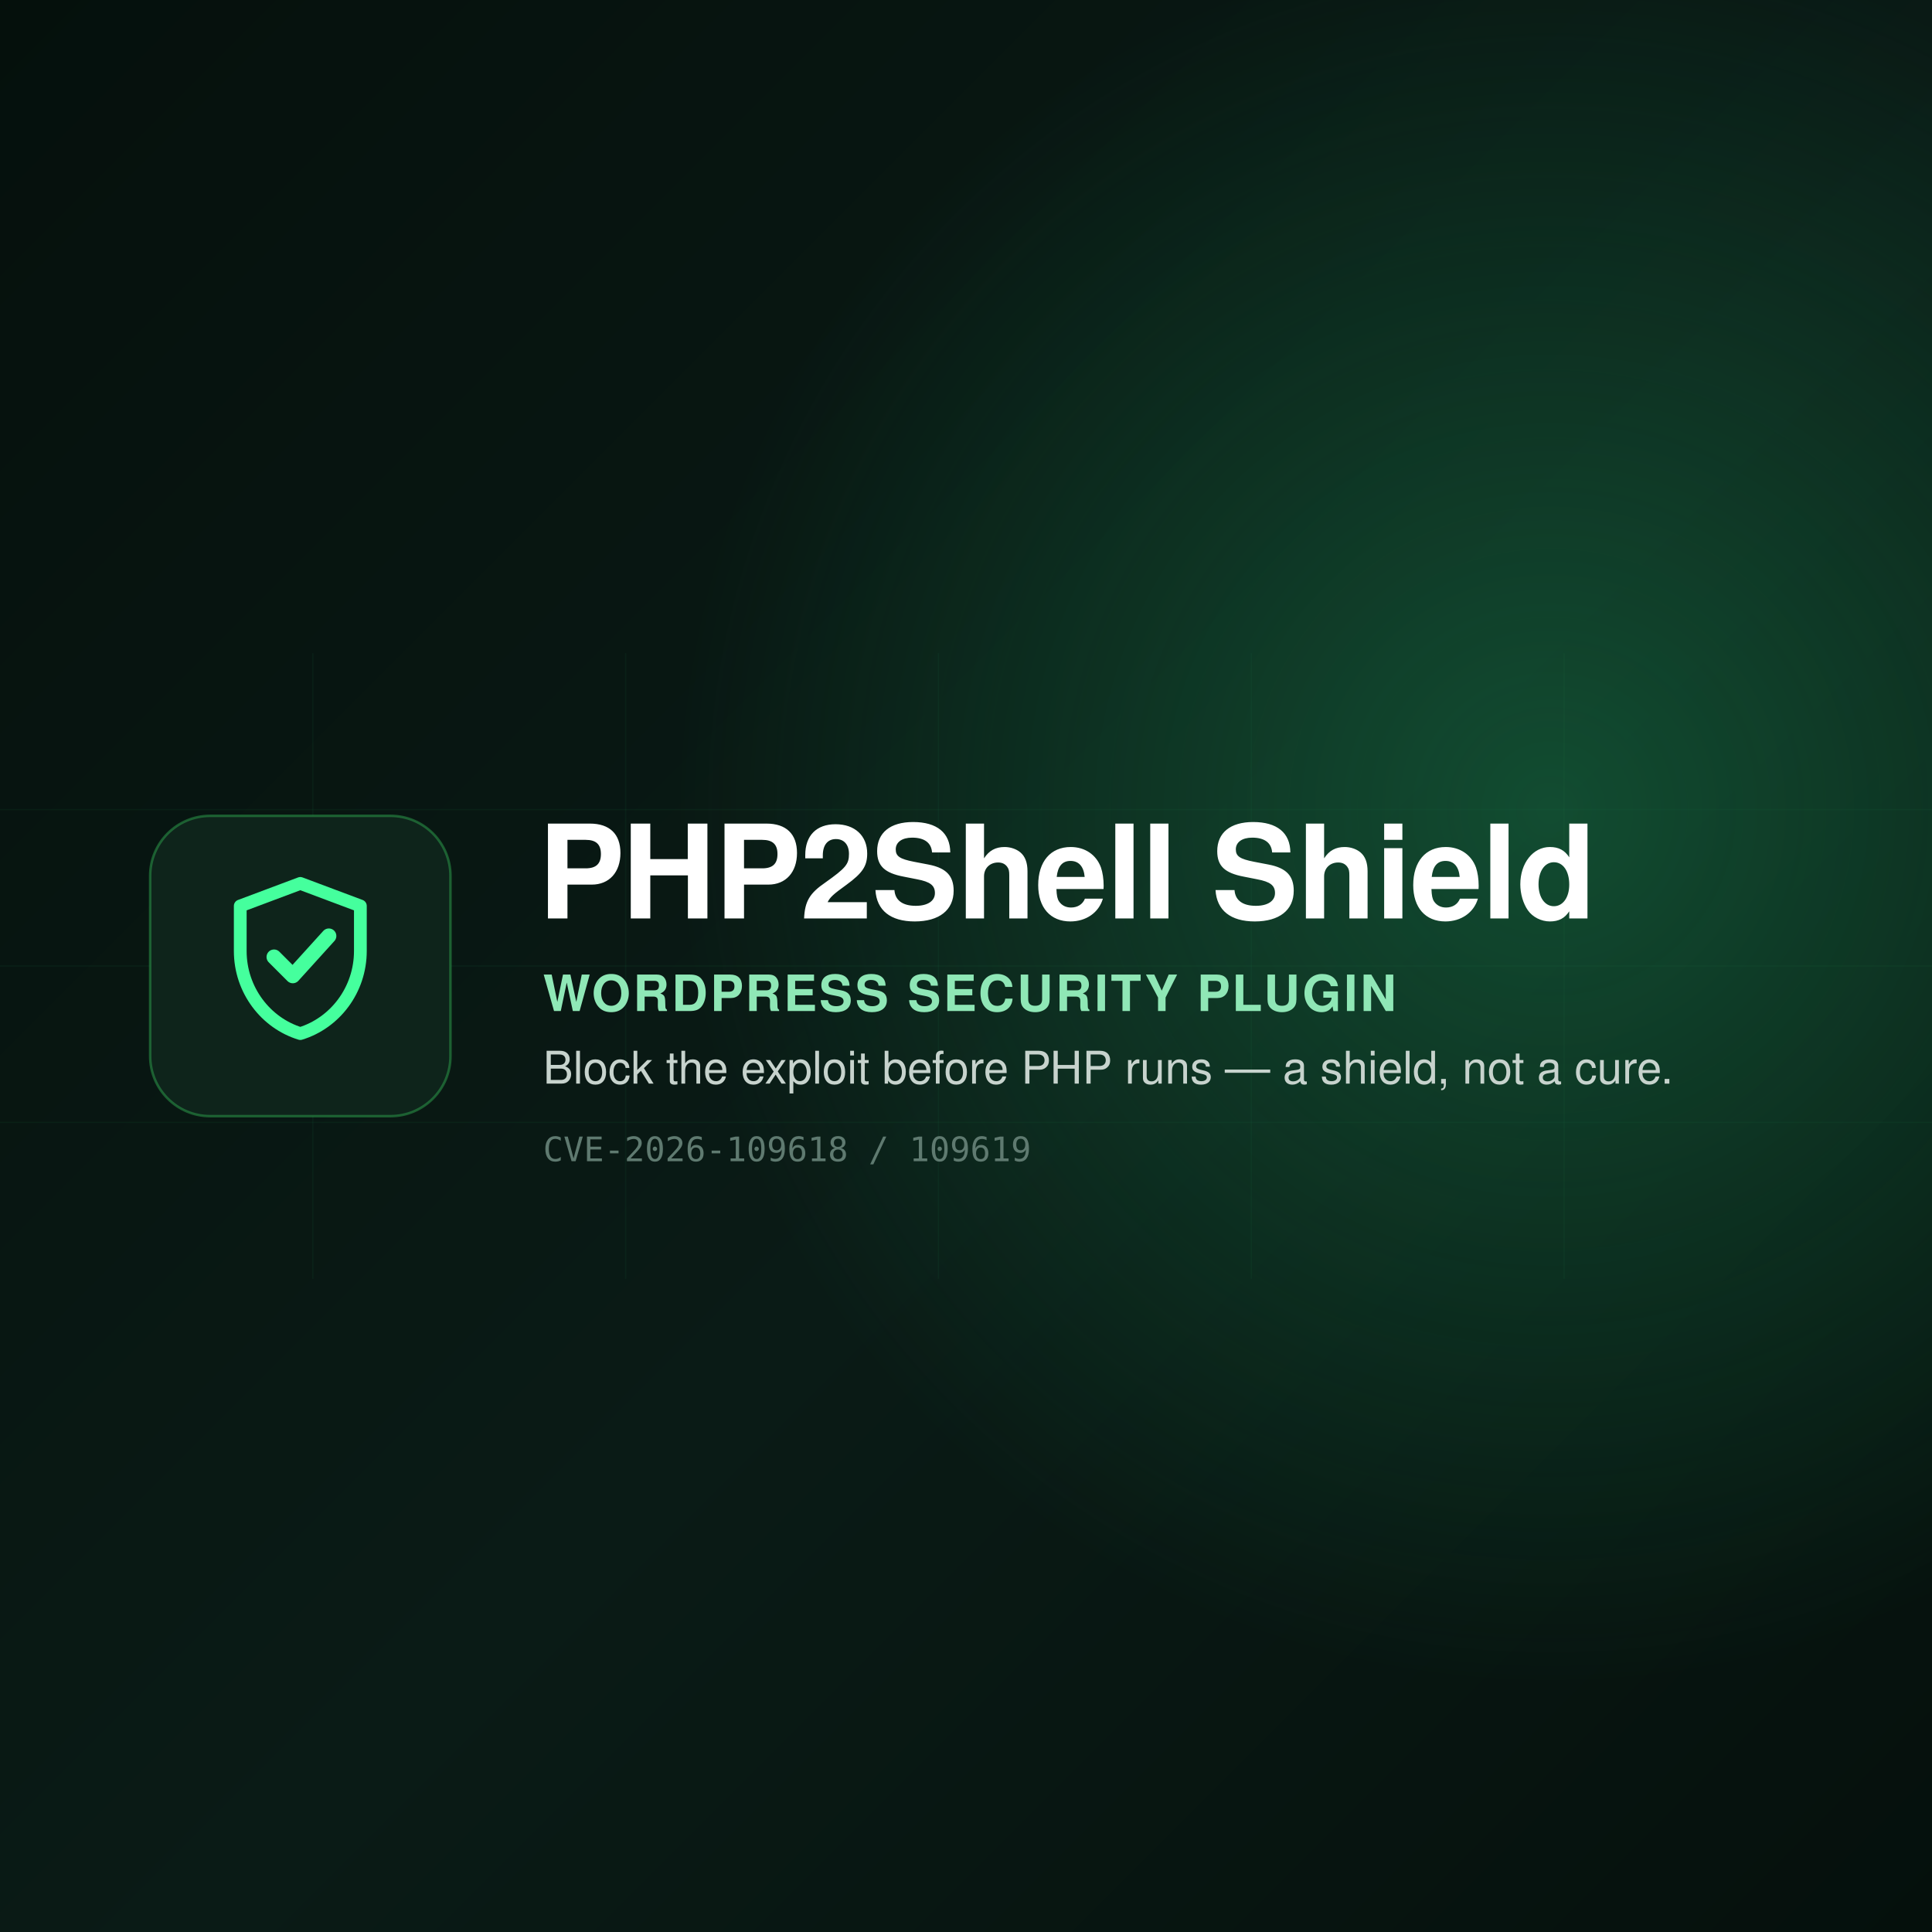
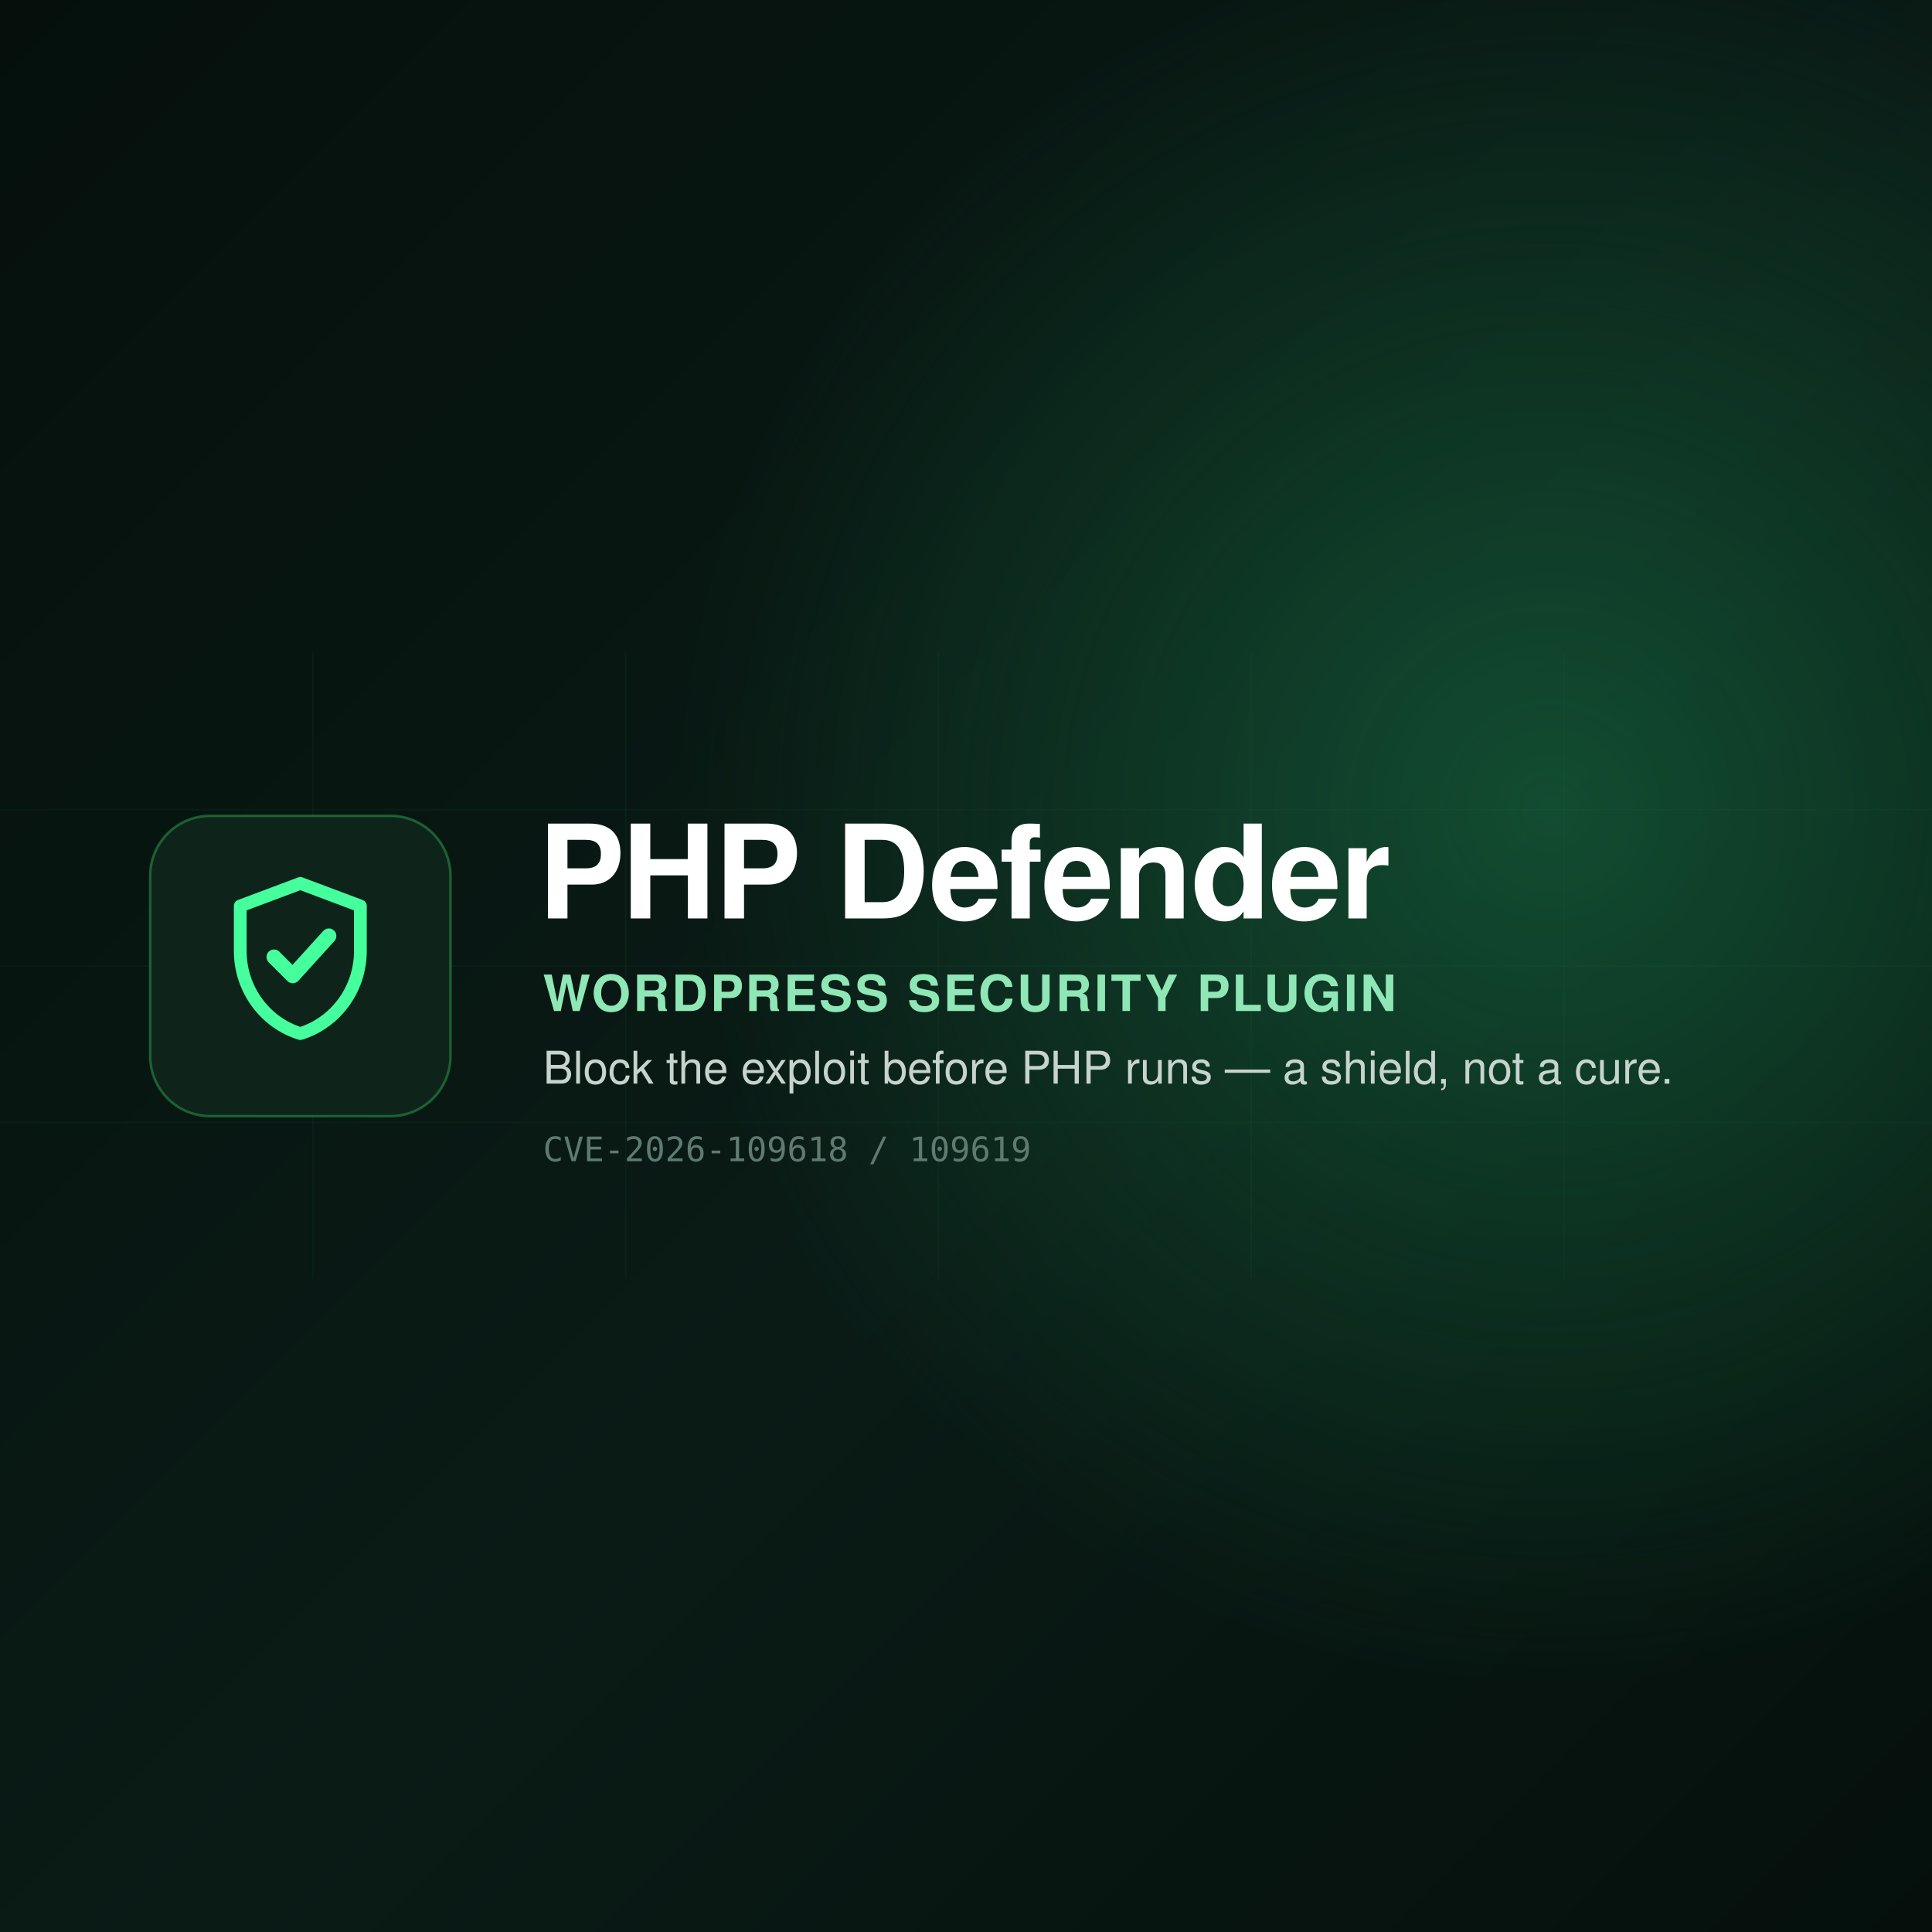
<svg xmlns="http://www.w3.org/2000/svg" viewBox="0 0 1544 1544" width="1544" height="1544" font-family="Helvetica, Arial, sans-serif">
  <defs>
    <linearGradient id="bg" x1="0" y1="0" x2="1" y2="1">
      <stop offset="0%" stop-color="#05100c" />
      <stop offset="55%" stop-color="#0a1b16" />
      <stop offset="100%" stop-color="#05100c" />
    </linearGradient>
    <radialGradient id="glow" cx="80%" cy="42%" r="45%">
      <stop offset="0%" stop-color="#1a7f4d" stop-opacity="0.5" />
      <stop offset="100%" stop-color="#1a7f4d" stop-opacity="0" />
    </radialGradient>
  </defs>
  <rect width="1544" height="1544" fill="url(#bg)" />
  <rect width="1544" height="1544" fill="url(#glow)" />
  <g transform="translate(0,522)">
    <g stroke="#1a7f4d" stroke-opacity="0.10" stroke-width="1">
      <path d="M0 125 H1544 M0 250 H1544 M0 375 H1544" />
      <path d="M250 0 V500 M500 0 V500 M750 0 V500 M1000 0 V500 M1250 0 V500" />
    </g>
    <g transform="translate(120,130)">
      <rect x="0" y="0" width="240" height="240" rx="48" fill="#0e241b" stroke="#2ea44f" stroke-opacity="0.5" stroke-width="2" />
      <g transform="translate(48,42) scale(6)">
        <path d="M12 2 L4 5 V11 C4 16.2 7.4 20.6 12 22 C16.6 20.6 20 16.2 20 11 V5 Z" fill="none" stroke="#45ff9d" stroke-width="1.7" stroke-linejoin="round" />
        <path d="M8.5 11.8 L11 14.3 L15.8 9" fill="none" stroke="#45ff9d" stroke-width="2" stroke-linecap="round" stroke-linejoin="round" />
      </g>
    </g>
-     <text x="430" y="212" fill="#ffffff" font-size="104" font-weight="700" letter-spacing="-1">PHP2Shell Shield</text>
+     <text x="430" y="212" fill="#ffffff" font-size="104" font-weight="700" letter-spacing="-1">PHP Defender</text>
    <text x="434" y="286" fill="#8fe7b6" font-size="40" font-weight="600" letter-spacing="2">WORDPRESS SECURITY PLUGIN</text>
    <text x="434" y="344" fill="#c7d3cd" font-size="36" font-weight="400">Block the exploit before PHP runs — a shield, not a cure.</text>
    <text x="434" y="406" fill="#5f7a70" font-size="27" font-weight="400" font-family="Menlo, monospace">CVE-2026-109618 / 109619</text>
  </g>
</svg>
